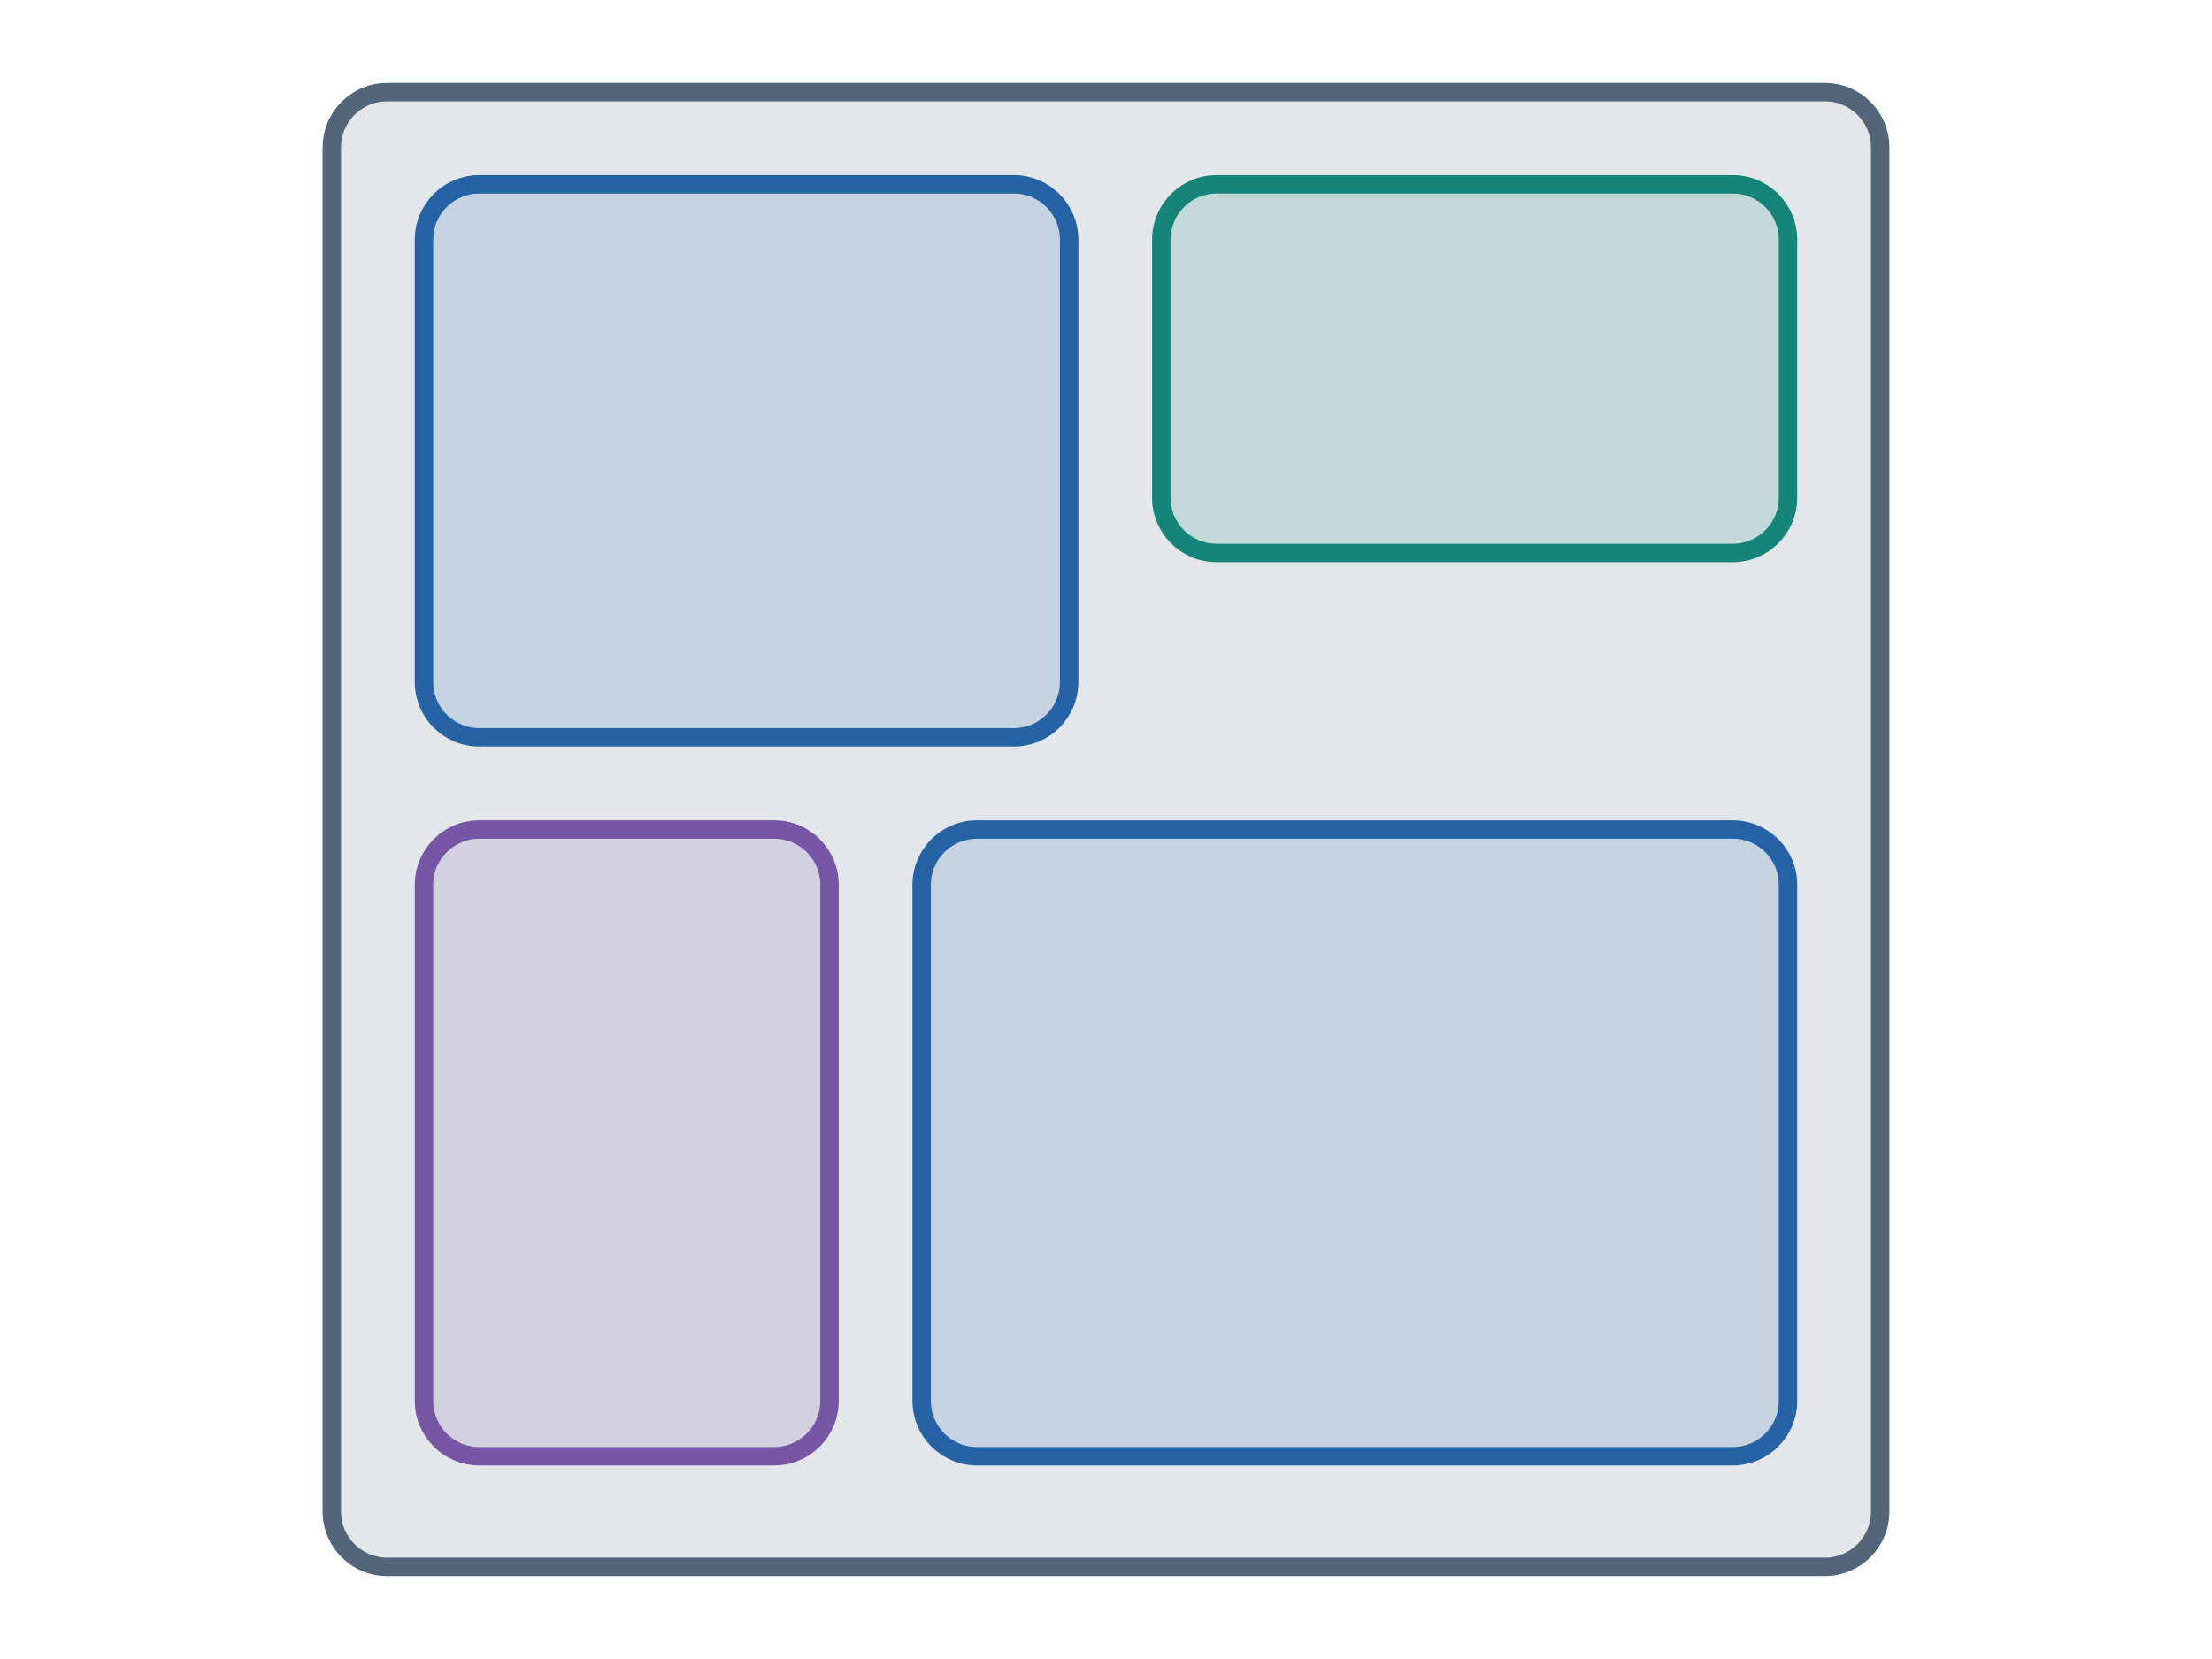
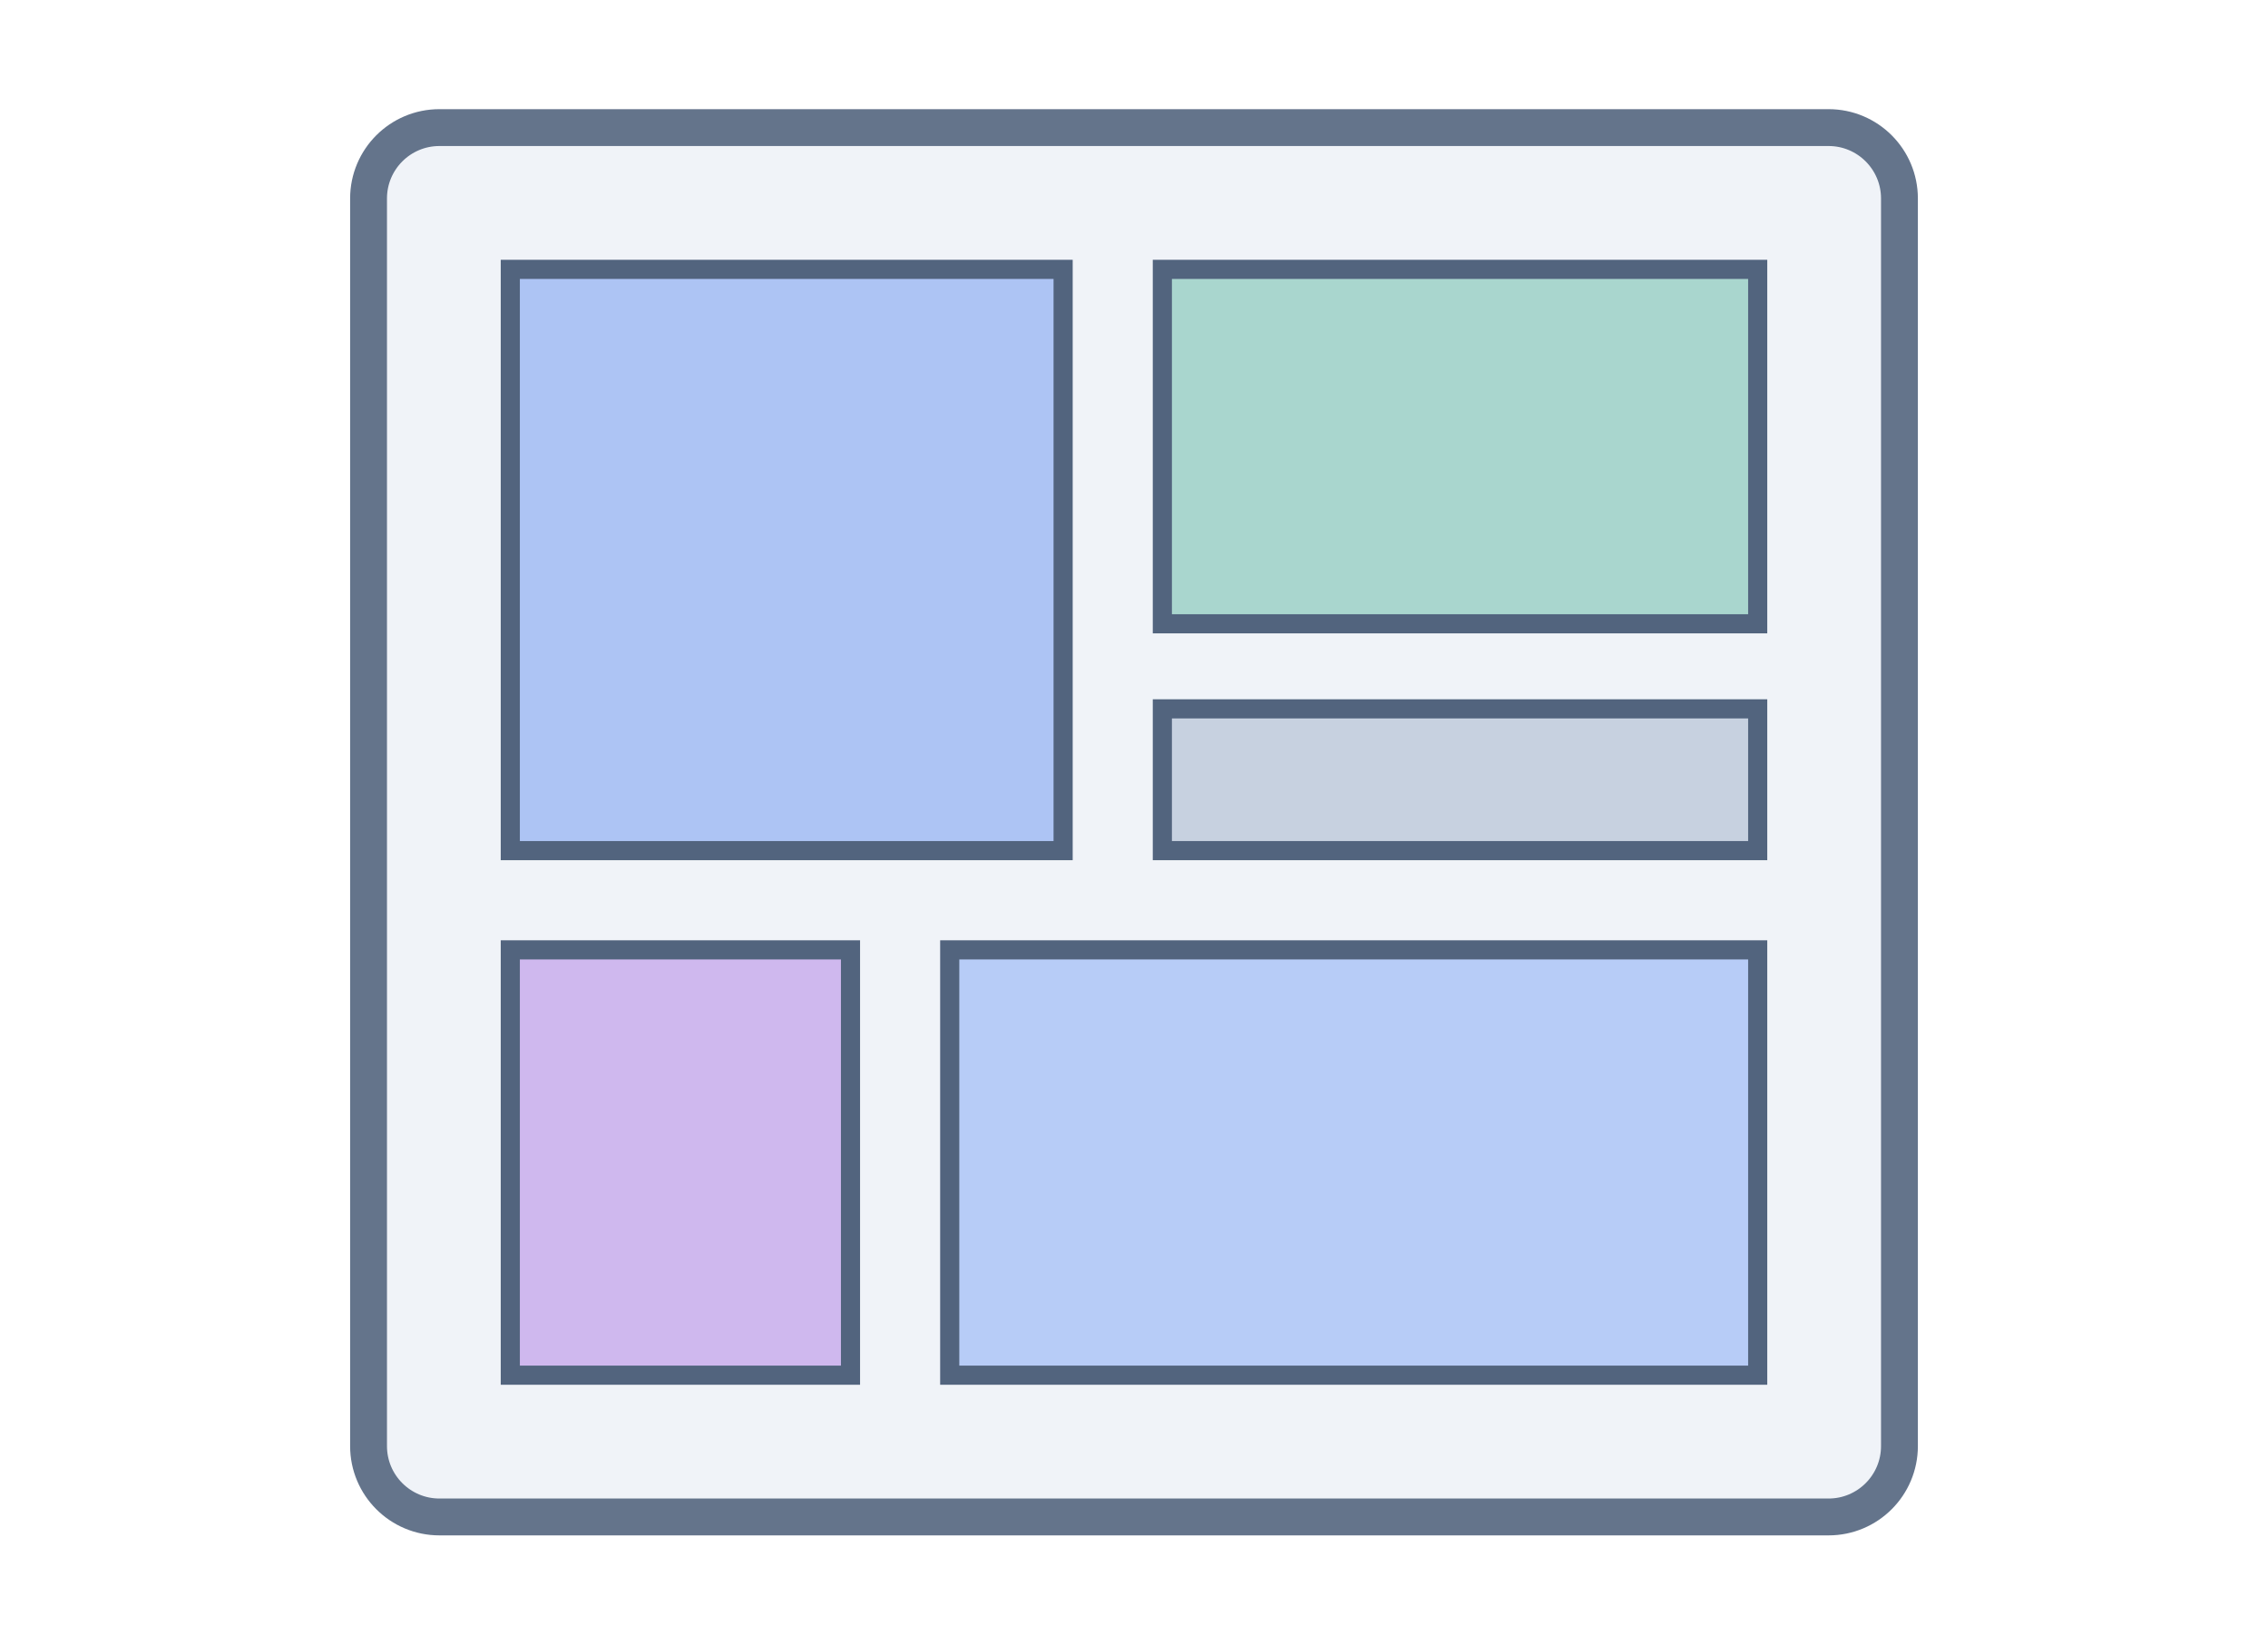
- <svg xmlns="http://www.w3.org/2000/svg" viewBox="0 0 120 90" width="120" height="90">
-   <rect x="18" y="5" width="84" height="80" rx="3" fill="#526579" fill-opacity="0.16" stroke="#526579" />
-   <rect x="23" y="10" width="35" height="30" rx="3" fill="#2563a6" fill-opacity="0.16" stroke="#2563a6" />
-   <rect x="63" y="10" width="34" height="20" rx="3" fill="#168579" fill-opacity="0.16" stroke="#168579" />
-   <rect x="23" y="45" width="22" height="34" rx="3" fill="#7756a5" fill-opacity="0.16" stroke="#7756a5" />
-   <rect x="50" y="45" width="47" height="34" rx="3" fill="#2563a6" fill-opacity="0.16" stroke="#2563a6" />
+ <svg xmlns="http://www.w3.org/2000/svg" viewBox="0 0 160 116" width="160" height="116" role="img" aria-labelledby="title desc">
+   <rect x="26" y="9" width="108" height="98" rx="5" fill="#f0f3f8" stroke="#64748b" stroke-width="2.6" />
+   <g stroke="#52647e" stroke-width="1.35">
+     <rect x="36" y="19" width="39" height="41" fill="#adc4f4" />
+     <rect x="82" y="19" width="42" height="25" fill="#a9d6ce" />
+     <rect x="82" y="50" width="42" height="10" fill="#c7d1e0" />
+     <rect x="36" y="67" width="24" height="30" fill="#cfb8ee" />
+     <rect x="67" y="67" width="57" height="30" fill="#b7ccf7" />
+   </g>
</svg>
